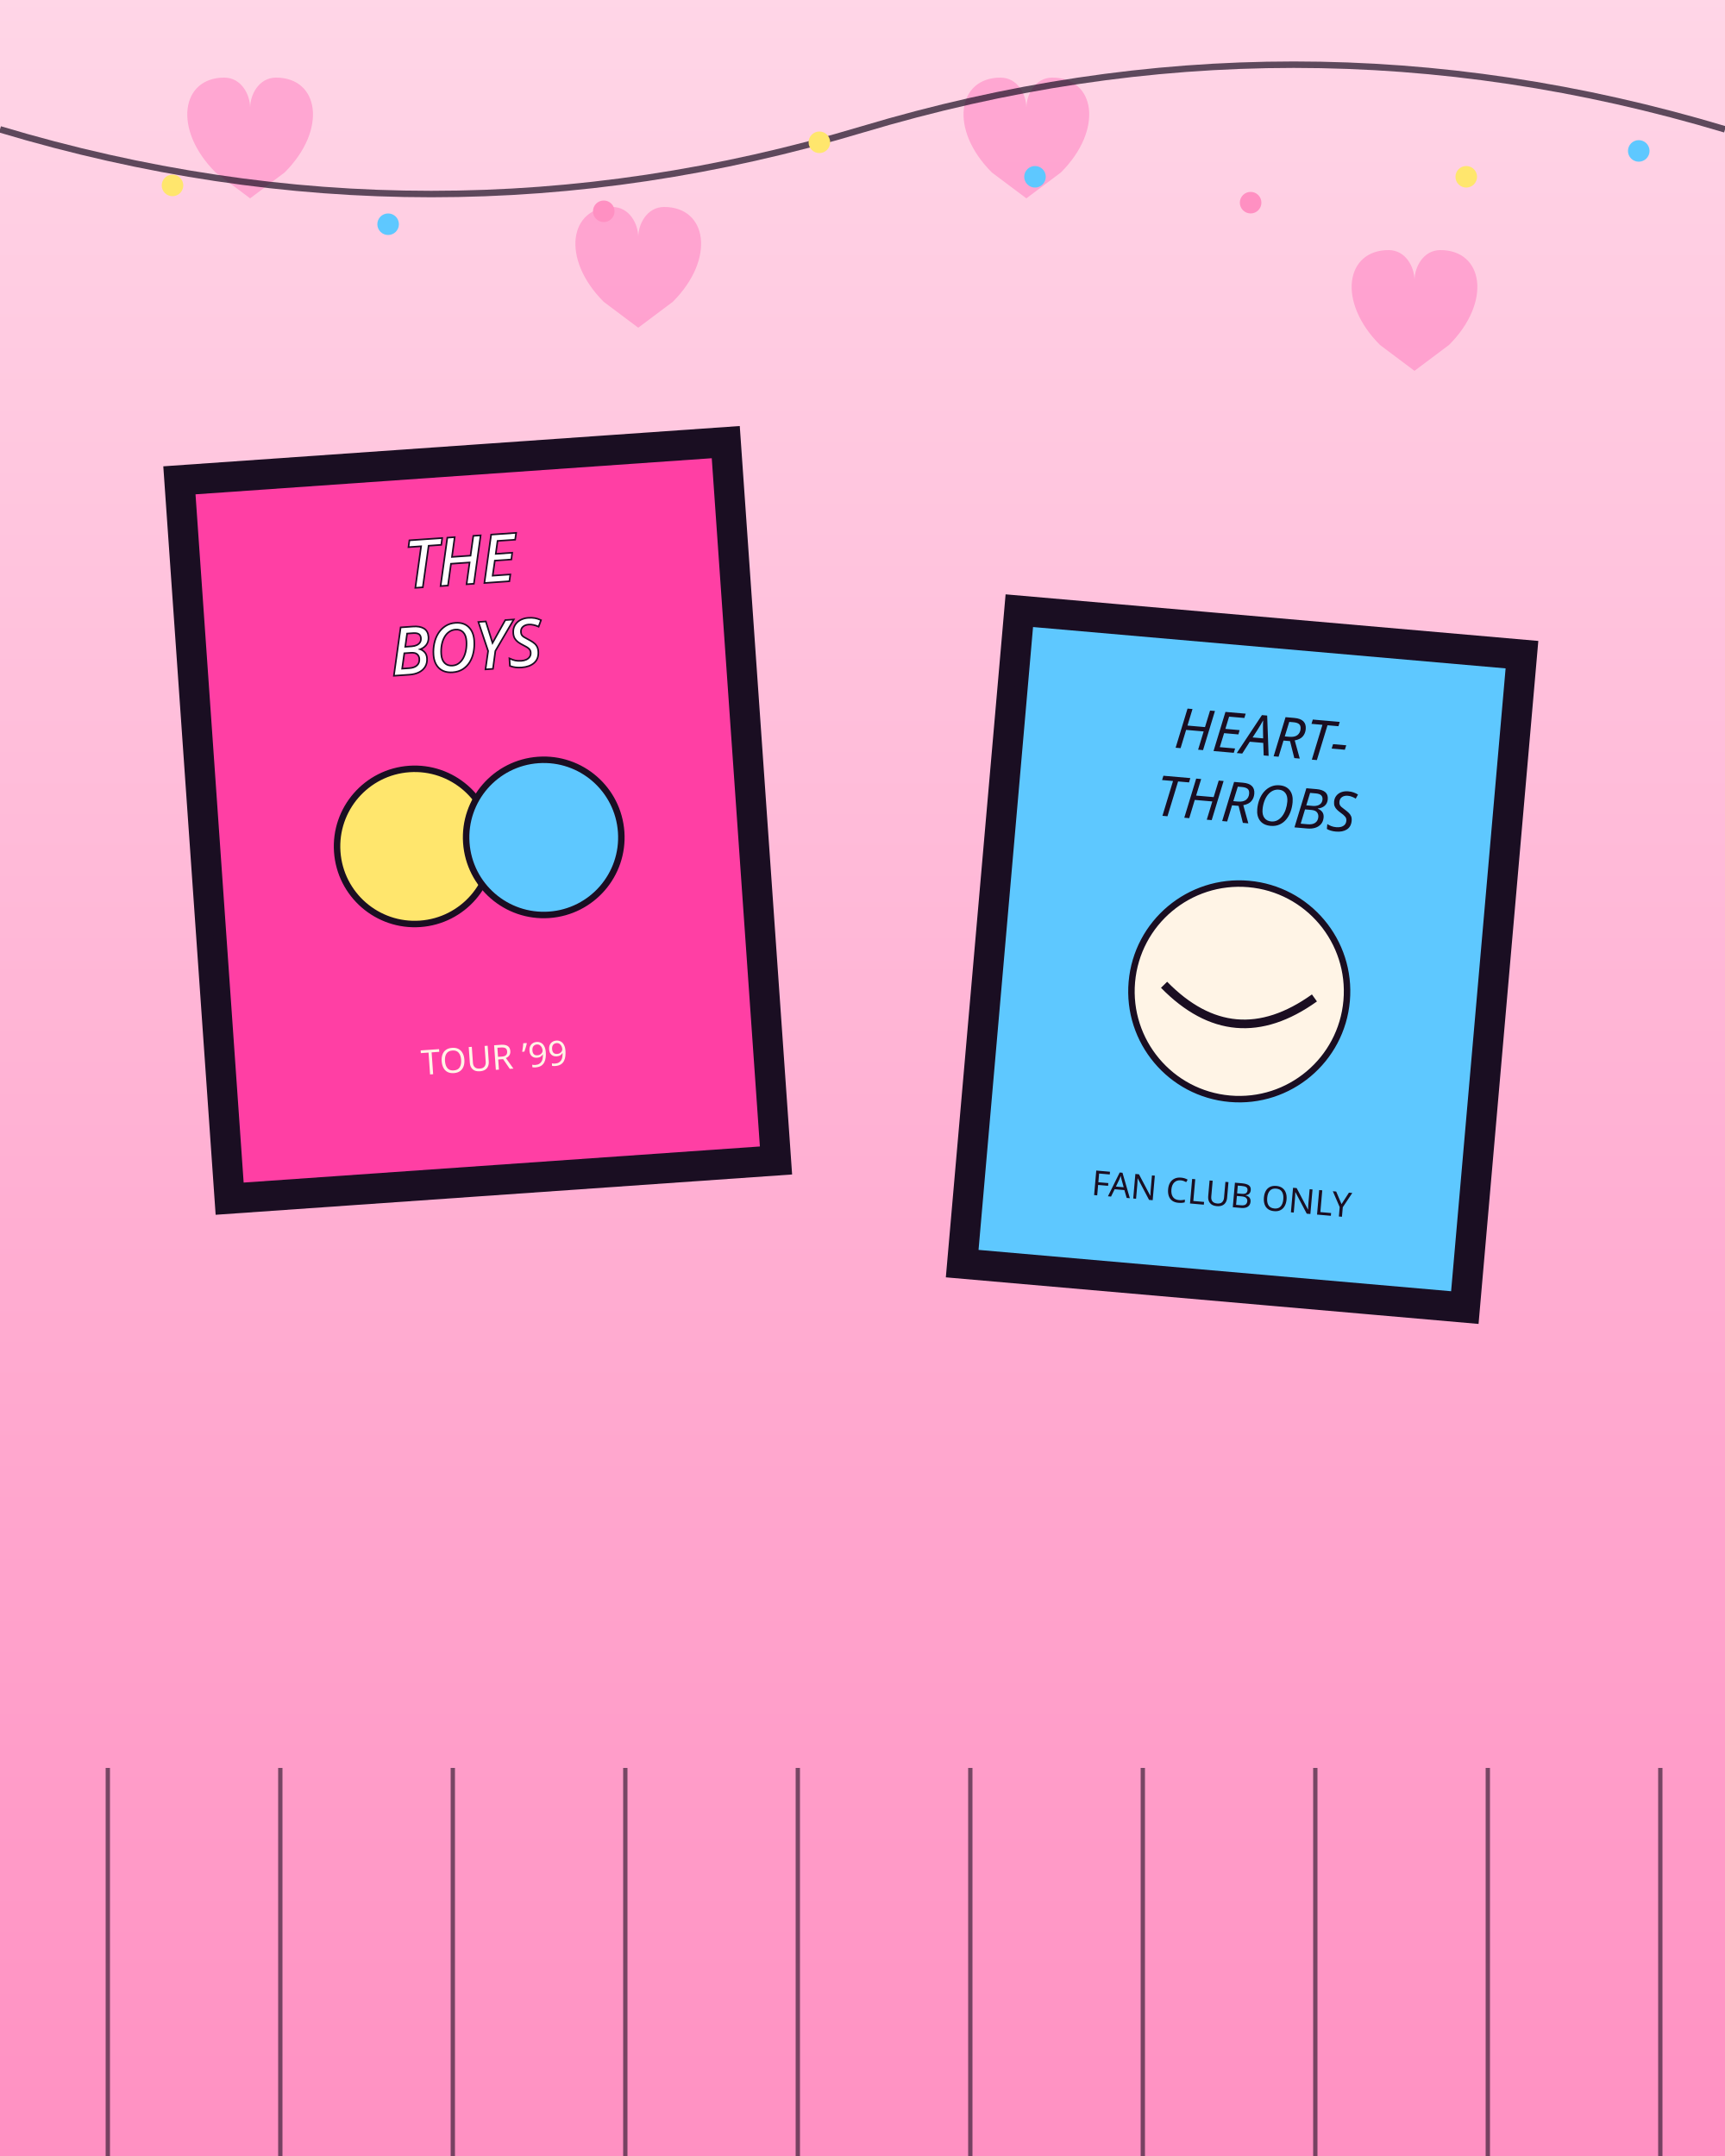
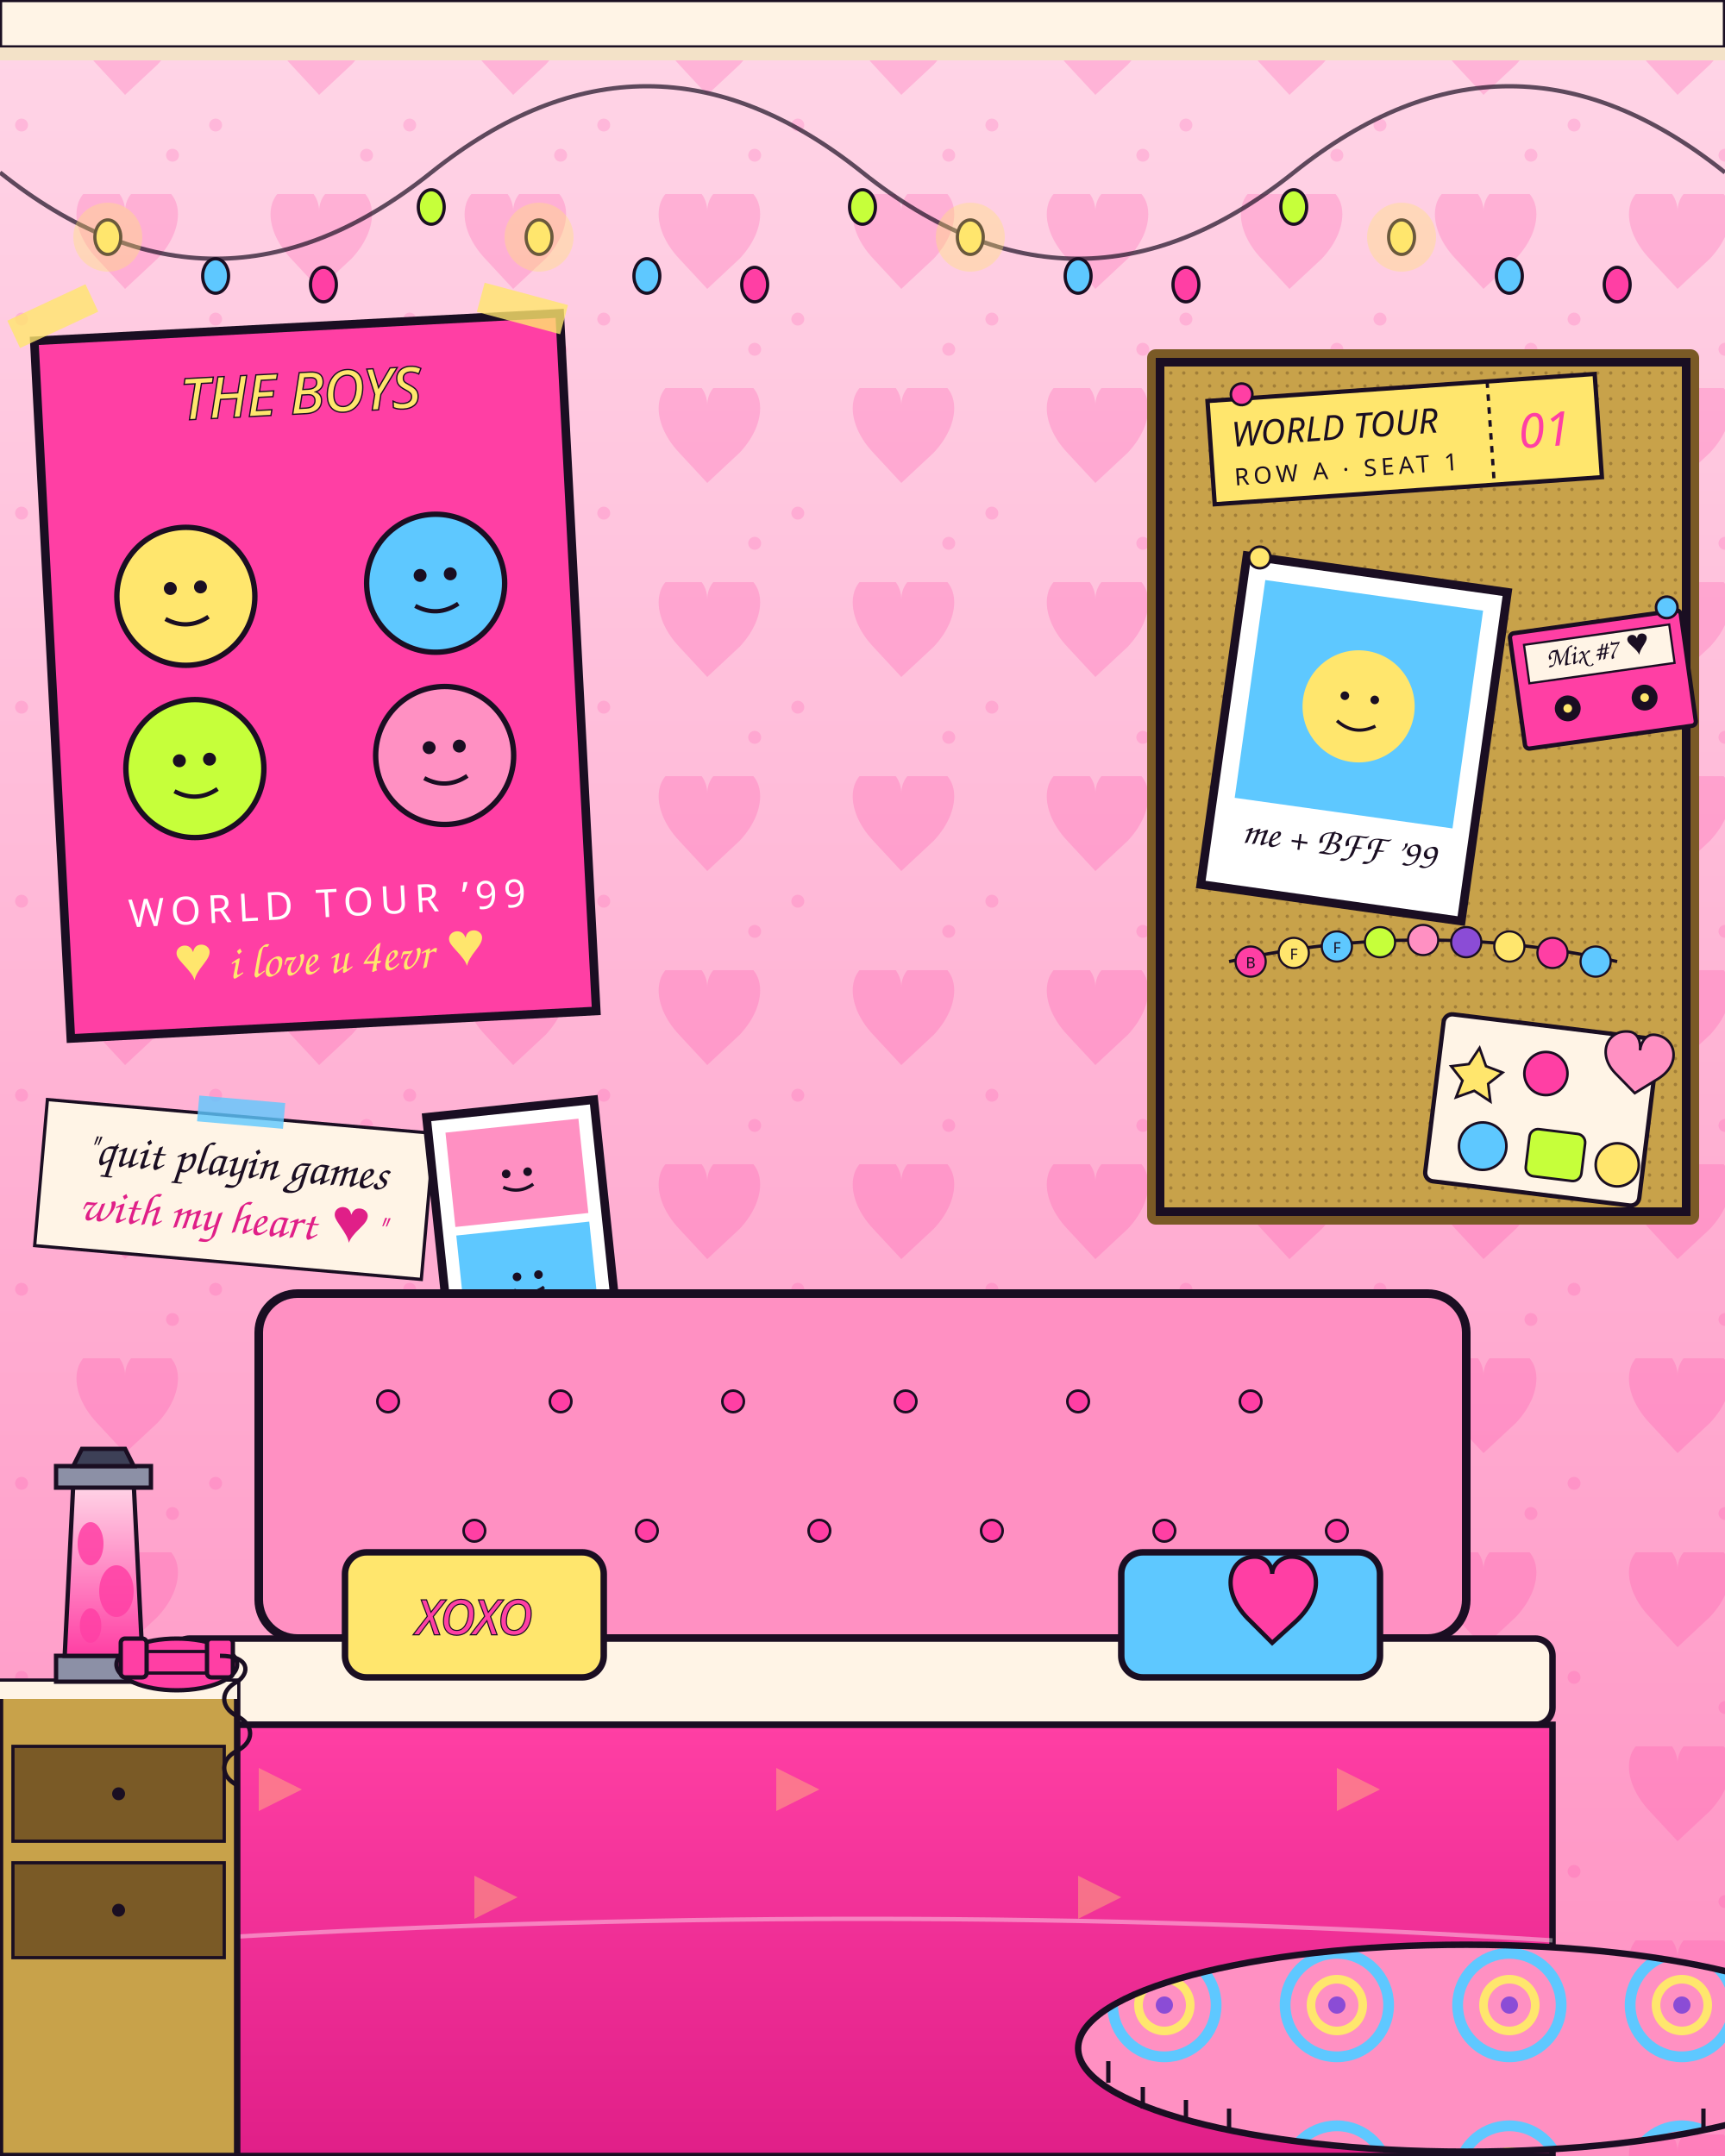
<svg xmlns="http://www.w3.org/2000/svg" viewBox="0 0 800 1000" preserveAspectRatio="xMidYMid slice">
  <defs>
-     <linearGradient id="bed" x1="0" x2="0" y1="0" y2="1">
+     <linearGradient id="wallpaper" x1="0" y1="0" x2="0" y2="1">
      <stop offset="0" stop-color="#ffd6e7" />
      <stop offset="1" stop-color="#ff90c2" />
    </linearGradient>
+     <linearGradient id="lava" x1="0" y1="0" x2="0" y2="1">
+       <stop offset="0" stop-color="#ffd6e7" />
+       <stop offset="1" stop-color="#ff3fa4" />
+     </linearGradient>
+     <linearGradient id="duvet" x1="0" y1="0" x2="0" y2="1">
+       <stop offset="0" stop-color="#ff3fa4" />
+       <stop offset="1" stop-color="#e01f88" />
+     </linearGradient>
+     <pattern id="hearts" x="0" y="0" width="90" height="90" patternUnits="userSpaceOnUse">
+       <path d="M45 30 C 30 14 34 -4 48 -4 C 54 -4 58 2 58 8 C 58 2 62 -4 70 -4 C 84 -4 88 14 73 30 L 58 44 Z" fill="#ff3fa4" opacity="0.22" />
+       <circle cx="10" cy="58" r="3" fill="#ff3fa4" opacity="0.18" />
+       <circle cx="80" cy="72" r="3" fill="#ff3fa4" opacity="0.18" />
+     </pattern>
+     <pattern id="corkboard" x="0" y="0" width="6" height="6" patternUnits="userSpaceOnUse">
+       <rect width="6" height="6" fill="#c8a24a" />
+       <circle cx="3" cy="3" r="0.8" fill="#7a5a26" opacity="0.5" />
+     </pattern>
+     <pattern id="rugSwirl" x="0" y="0" width="80" height="80" patternUnits="userSpaceOnUse">
+       <rect width="80" height="80" fill="#ff90c2" />
+       <circle cx="40" cy="40" r="24" fill="none" stroke="#5ec8ff" stroke-width="5" />
+       <circle cx="40" cy="40" r="12" fill="none" stroke="#ffe66d" stroke-width="4" />
+       <circle cx="40" cy="40" r="4" fill="#8b4cd6" />
+     </pattern>
  </defs>
-   <rect width="800" height="1000" fill="url(#bed)" />
-   <g fill="#ff3fa4" opacity="0.3">
-     <path d="M100 80 C 80 60, 84 36, 104 36 C 112 36, 116 44, 116 50 C 116 44, 120 36, 128 36 C 148 36, 152 60, 132 80 L 116 92 Z" />
-     <path d="M280 140 C 260 120, 264 96, 284 96 C 292 96, 296 104, 296 110 C 296 104, 300 96, 308 96 C 328 96, 332 120, 312 140 L 296 152 Z" />
-     <path d="M460 80 C 440 60, 444 36, 464 36 C 472 36, 476 44, 476 50 C 476 44, 480 36, 488 36 C 508 36, 512 60, 492 80 L 476 92 Z" />
-     <path d="M640 160 C 620 140, 624 116, 644 116 C 652 116, 656 124, 656 130 C 656 124, 660 116, 668 116 C 688 116, 692 140, 672 160 L 656 172 Z" />
-   </g>
-   <g transform="translate(80 220) rotate(-4)">
-     <rect width="260" height="340" fill="#1a0e22" stroke="#1a0e22" stroke-width="8" />
-     <rect x="10" y="10" width="240" height="320" fill="#ff3fa4" />
-     <text x="130" y="60" text-anchor="middle" font-family="Archivo Black, Impact, sans-serif" font-style="italic" font-size="30" fill="#fff" stroke="#1a0e22" stroke-width="1.5" paint-order="stroke">THE</text>
-     <text x="130" y="100" text-anchor="middle" font-family="Archivo Black, Impact, sans-serif" font-style="italic" font-size="30" fill="#fff" stroke="#1a0e22" stroke-width="1.5" paint-order="stroke">BOYS</text>
-     <circle cx="100" cy="180" r="36" fill="#ffe66d" stroke="#1a0e22" stroke-width="3" />
-     <circle cx="160" cy="180" r="36" fill="#5ec8ff" stroke="#1a0e22" stroke-width="3" />
-     <text x="130" y="286" text-anchor="middle" font-family="Staatliches, Impact, sans-serif" font-size="16" fill="#fff4e6">TOUR ’99</text>
-   </g>
-   <g transform="translate(470 280) rotate(5)">
-     <rect width="240" height="310" fill="#1a0e22" stroke="#1a0e22" stroke-width="8" />
-     <rect x="10" y="10" width="220" height="290" fill="#5ec8ff" />
-     <text x="120" y="60" text-anchor="middle" font-family="Archivo Black, Impact, sans-serif" font-style="italic" font-size="26" fill="#1a0e22">HEART-</text>
-     <text x="120" y="92" text-anchor="middle" font-family="Archivo Black, Impact, sans-serif" font-style="italic" font-size="26" fill="#1a0e22">THROBS</text>
-     <circle cx="120" cy="170" r="50" fill="#fff4e6" stroke="#1a0e22" stroke-width="3" />
-     <path d="M85 170 Q 120 200 155 170" stroke="#1a0e22" stroke-width="4" fill="none" />
-     <text x="120" y="270" text-anchor="middle" font-family="Staatliches, Impact, sans-serif" font-size="16" fill="#1a0e22">FAN CLUB ONLY</text>
-   </g>
-   <g stroke="#1a0e22" stroke-width="3" fill="none" opacity="0.7">
-     <path d="M0 60 Q 200 120 400 60 T 800 60" />
-   </g>
-   <g>
-     <circle cx="80" cy="86" r="5" fill="#ffe66d" />
-     <circle cx="180" cy="104" r="5" fill="#5ec8ff" />
-     <circle cx="280" cy="98" r="5" fill="#ff90c2" />
-     <circle cx="380" cy="66" r="5" fill="#ffe66d" />
-     <circle cx="480" cy="82" r="5" fill="#5ec8ff" />
-     <circle cx="580" cy="94" r="5" fill="#ff90c2" />
-     <circle cx="680" cy="82" r="5" fill="#ffe66d" />
-     <circle cx="760" cy="70" r="5" fill="#5ec8ff" />
-   </g>
-   <g stroke="#1a0e22" stroke-width="2" opacity="0.6">
-     <line x1="50" y1="820" x2="50" y2="1000" />
-     <line x1="130" y1="820" x2="130" y2="1000" />
-     <line x1="210" y1="820" x2="210" y2="1000" />
-     <line x1="290" y1="820" x2="290" y2="1000" />
-     <line x1="370" y1="820" x2="370" y2="1000" />
-     <line x1="450" y1="820" x2="450" y2="1000" />
-     <line x1="530" y1="820" x2="530" y2="1000" />
-     <line x1="610" y1="820" x2="610" y2="1000" />
-     <line x1="690" y1="820" x2="690" y2="1000" />
-     <line x1="770" y1="820" x2="770" y2="1000" />
+   <rect width="800" height="1000" fill="url(#wallpaper)" />
+   <rect width="800" height="1000" fill="url(#hearts)" />
+   <rect y="0" width="800" height="22" fill="#fff4e6" stroke="#1a0e22" stroke-width="2" />
+   <rect y="22" width="800" height="6" fill="#f3e2c8" />
+   <g>
+     <path d="M 0 80 Q 100 160 200 80 T 400 80 T 600 80 T 800 80" stroke="#1a0e22" stroke-width="2" fill="none" opacity="0.7" />
+     <g stroke="#1a0e22" stroke-width="1.5">
+       <g fill="#ffe66d">
+         <ellipse cx="50" cy="110" rx="6" ry="8" />
+         <ellipse cx="250" cy="110" rx="6" ry="8" />
+         <ellipse cx="450" cy="110" rx="6" ry="8" />
+         <ellipse cx="650" cy="110" rx="6" ry="8" />
+       </g>
+       <g fill="#5ec8ff">
+         <ellipse cx="100" cy="128" rx="6" ry="8" />
+         <ellipse cx="300" cy="128" rx="6" ry="8" />
+         <ellipse cx="500" cy="128" rx="6" ry="8" />
+         <ellipse cx="700" cy="128" rx="6" ry="8" />
+       </g>
+       <g fill="#ff3fa4">
+         <ellipse cx="150" cy="132" rx="6" ry="8" />
+         <ellipse cx="350" cy="132" rx="6" ry="8" />
+         <ellipse cx="550" cy="132" rx="6" ry="8" />
+         <ellipse cx="750" cy="132" rx="6" ry="8" />
+       </g>
+       <g fill="#c6ff3a">
+         <ellipse cx="200" cy="96" rx="6" ry="8" />
+         <ellipse cx="400" cy="96" rx="6" ry="8" />
+         <ellipse cx="600" cy="96" rx="6" ry="8" />
+       </g>
+     </g>
+     <g opacity="0.35">
+       <circle cx="50" cy="110" r="16" fill="#ffe66d" />
+       <circle cx="250" cy="110" r="16" fill="#ffe66d" />
+       <circle cx="450" cy="110" r="16" fill="#ffe66d" />
+       <circle cx="650" cy="110" r="16" fill="#ffe66d" />
+     </g>
+   </g>
+   <g>
+     <g transform="translate(18 160) rotate(-3)">
+       <rect x="-4" y="-4" width="248" height="328" fill="#1a0e22" />
+       <rect x="0" y="0" width="240" height="320" fill="#ff3fa4" />
+       <text x="120" y="38" text-anchor="middle" font-family="Archivo Black, Impact, sans-serif" font-style="italic" font-size="26" fill="#ffe66d" stroke="#1a0e22" stroke-width="1.2" paint-order="stroke">THE BOYS</text>
+       <g stroke="#1a0e22" stroke-width="2.5">
+         <circle cx="62" cy="120" r="32" fill="#ffe66d" />
+         <circle cx="178" cy="120" r="32" fill="#5ec8ff" />
+         <circle cx="62" cy="200" r="32" fill="#c6ff3a" />
+         <circle cx="178" cy="200" r="32" fill="#ff90c2" />
+       </g>
+       <g stroke="#1a0e22" stroke-width="2" fill="none">
+         <circle cx="55" cy="116" r="2" fill="#1a0e22" />
+         <circle cx="69" cy="116" r="2" fill="#1a0e22" />
+         <circle cx="171" cy="116" r="2" fill="#1a0e22" />
+         <circle cx="185" cy="116" r="2" fill="#1a0e22" />
+         <circle cx="55" cy="196" r="2" fill="#1a0e22" />
+         <circle cx="69" cy="196" r="2" fill="#1a0e22" />
+         <circle cx="171" cy="196" r="2" fill="#1a0e22" />
+         <circle cx="185" cy="196" r="2" fill="#1a0e22" />
+         <path d="M52 130 Q 62 136 72 130" />
+         <path d="M168 130 Q 178 136 188 130" />
+         <path d="M52 210 Q 62 216 72 210" />
+         <path d="M168 210 Q 178 216 188 210" />
+       </g>
+       <text x="120" y="272" text-anchor="middle" font-family="Staatliches, Impact, sans-serif" font-size="18" fill="#fff" letter-spacing="3">WORLD TOUR ’99</text>
+       <text x="120" y="298" text-anchor="middle" font-family="Caveat, cursive" font-size="22" fill="#ffe66d">♥ i love u 4evr ♥</text>
+       <rect x="-14" y="-12" width="40" height="14" fill="#ffe66d" opacity="0.8" transform="rotate(-22 -14 -12)" />
+       <rect x="208" y="-18" width="40" height="14" fill="#ffe66d" opacity="0.8" transform="rotate(18 208 -18)" />
+     </g>
+     <g transform="translate(22 510) rotate(5)">
+       <rect x="0" y="0" width="180" height="68" fill="#fff4e6" stroke="#1a0e22" stroke-width="1.5" />
+       <text x="90" y="28" text-anchor="middle" font-family="Caveat, cursive" font-size="22" fill="#1a0e22">"quit playin games</text>
+       <text x="90" y="54" text-anchor="middle" font-family="Caveat, cursive" font-size="22" fill="#e01f88">with my heart ♥"</text>
+       <rect x="70" y="-8" width="40" height="12" fill="#5ec8ff" opacity="0.8" />
+     </g>
+     <g transform="translate(200 520) rotate(-6)">
+       <rect x="-4" y="-4" width="82" height="218" fill="#1a0e22" />
+       <rect x="0" y="0" width="74" height="210" fill="#fff" />
+       <rect x="6" y="6" width="62" height="44" fill="#ff90c2" />
+       <rect x="6" y="54" width="62" height="44" fill="#5ec8ff" />
+       <rect x="6" y="102" width="62" height="44" fill="#ffe66d" />
+       <rect x="6" y="150" width="62" height="44" fill="#c6ff3a" />
+       <g fill="#1a0e22">
+         <circle cx="32" cy="28" r="2" />
+         <circle cx="42" cy="28" r="2" />
+         <circle cx="32" cy="76" r="2" />
+         <circle cx="42" cy="76" r="2" />
+         <circle cx="32" cy="124" r="2" />
+         <circle cx="42" cy="124" r="2" />
+         <circle cx="32" cy="172" r="2" />
+         <circle cx="42" cy="172" r="2" />
+       </g>
+       <g stroke="#1a0e22" stroke-width="1.5" fill="none">
+         <path d="M30 34 Q 37 38 44 34" />
+         <path d="M30 82 Q 37 86 44 82" />
+         <path d="M30 130 Q 37 134 44 130" />
+         <path d="M30 178 Q 37 182 44 178" />
+       </g>
+     </g>
+   </g>
+   <g transform="translate(540 170)">
+     <rect x="-8" y="-8" width="256" height="406" fill="#7a5a26" rx="4" />
+     <rect x="-2" y="-2" width="244" height="394" fill="url(#corkboard)" />
+     <rect x="-2" y="-2" width="244" height="394" fill="none" stroke="#1a0e22" stroke-width="4" />
+     <g transform="translate(20 16) rotate(-4)">
+       <rect x="0" y="0" width="180" height="48" fill="#ffe66d" stroke="#1a0e22" stroke-width="2" />
+       <path d="M130 0 L130 48" stroke="#1a0e22" stroke-width="1.5" stroke-dasharray="3 3" />
+       <text x="10" y="22" font-family="Archivo Black, Impact, sans-serif" font-style="italic" font-size="16" fill="#1a0e22">WORLD TOUR</text>
+       <text x="10" y="40" font-family="Staatliches, Impact, sans-serif" font-size="11" fill="#1a0e22" letter-spacing="2">ROW A · SEAT 1</text>
+       <text x="155" y="32" text-anchor="middle" font-family="Archivo Black, Impact, sans-serif" font-style="italic" font-size="22" fill="#ff3fa4">01</text>
+       <circle cx="16" cy="-2" r="5" fill="#ff3fa4" stroke="#1a0e22" stroke-width="1.2" />
+     </g>
+     <g transform="translate(40 90) rotate(8)">
+       <rect x="-4" y="-4" width="126" height="158" fill="#1a0e22" />
+       <rect x="0" y="0" width="118" height="150" fill="#fff" />
+       <rect x="8" y="8" width="102" height="102" fill="#5ec8ff" />
+       <circle cx="59" cy="60" r="26" fill="#ffe66d" />
+       <g fill="#1a0e22">
+         <circle cx="52" cy="56" r="2" />
+         <circle cx="66" cy="56" r="2" />
+       </g>
+       <path d="M50 68 Q 59 74 68 68" stroke="#1a0e22" stroke-width="1.5" fill="none" />
+       <text x="59" y="130" text-anchor="middle" font-family="Caveat, cursive" font-size="18" fill="#1a0e22">me + BFF ’99</text>
+       <circle cx="4" cy="-2" r="5" fill="#ffe66d" stroke="#1a0e22" stroke-width="1.2" />
+     </g>
+     <g transform="translate(160 124) rotate(-8)">
+       <rect x="0" y="0" width="80" height="54" fill="#ff3fa4" stroke="#1a0e22" stroke-width="2" rx="2" />
+       <rect x="6" y="6" width="68" height="18" fill="#fff4e6" stroke="#1a0e22" stroke-width="1" />
+       <text x="40" y="18" text-anchor="middle" font-family="Caveat, cursive" font-size="13" fill="#1a0e22">Mix #7 ♥</text>
+       <circle cx="22" cy="38" r="6" fill="#1a0e22" />
+       <circle cx="22" cy="38" r="2" fill="#ffe66d" />
+       <circle cx="58" cy="38" r="6" fill="#1a0e22" />
+       <circle cx="58" cy="38" r="2" fill="#ffe66d" />
+       <circle cx="74" cy="-2" r="5" fill="#5ec8ff" stroke="#1a0e22" stroke-width="1.2" />
+     </g>
+     <g transform="translate(30 266)">
+       <path d="M0 10 Q 90 -10 180 10" stroke="#1a0e22" stroke-width="1.5" fill="none" />
+       <g>
+         <circle cx="10" cy="10" r="7" fill="#ff3fa4" stroke="#1a0e22" stroke-width="1" />
+         <circle cx="30" cy="6" r="7" fill="#ffe66d" stroke="#1a0e22" stroke-width="1" />
+         <circle cx="50" cy="3" r="7" fill="#5ec8ff" stroke="#1a0e22" stroke-width="1" />
+         <circle cx="70" cy="1" r="7" fill="#c6ff3a" stroke="#1a0e22" stroke-width="1" />
+         <circle cx="90" cy="0" r="7" fill="#ff90c2" stroke="#1a0e22" stroke-width="1" />
+         <circle cx="110" cy="1" r="7" fill="#8b4cd6" stroke="#1a0e22" stroke-width="1" />
+         <circle cx="130" cy="3" r="7" fill="#ffe66d" stroke="#1a0e22" stroke-width="1" />
+         <circle cx="150" cy="6" r="7" fill="#ff3fa4" stroke="#1a0e22" stroke-width="1" />
+         <circle cx="170" cy="10" r="7" fill="#5ec8ff" stroke="#1a0e22" stroke-width="1" />
+         <text x="10" y="13" text-anchor="middle" font-family="Archivo Black, Impact, sans-serif" font-size="7" fill="#1a0e22">B</text>
+         <text x="30" y="9" text-anchor="middle" font-family="Archivo Black, Impact, sans-serif" font-size="7" fill="#1a0e22">F</text>
+         <text x="50" y="6" text-anchor="middle" font-family="Archivo Black, Impact, sans-serif" font-size="7" fill="#1a0e22">F</text>
+       </g>
+     </g>
+     <g transform="translate(130 300) rotate(7)">
+       <rect x="0" y="0" width="100" height="78" fill="#fff4e6" stroke="#1a0e22" stroke-width="2" rx="4" />
+       <g stroke="#1a0e22" stroke-width="1.2">
+         <path d="M18 14 L22 22 L30 24 L24 30 L26 38 L18 34 L10 38 L12 30 L6 24 L14 22 Z" fill="#ffe66d" />
+         <circle cx="50" cy="22" r="10" fill="#ff3fa4" />
+         <path d="M82 18 C 72 10 76 -2 86 -2 C 90 -2 92 2 92 6 C 92 2 94 -2 98 -2 C 108 -2 112 10 102 18 L 92 26 Z" fill="#ff90c2" />
+         <rect x="14" y="48" width="22" height="22" fill="#5ec8ff" rx="11" />
+         <rect x="46" y="48" width="26" height="22" fill="#c6ff3a" rx="4" />
+         <circle cx="88" cy="60" r="10" fill="#ffe66d" />
+       </g>
+     </g>
+   </g>
+   <g>
+     <rect x="120" y="600" width="560" height="160" fill="#ff90c2" stroke="#1a0e22" stroke-width="4" rx="18" />
+     <g fill="#ff3fa4" stroke="#1a0e22" stroke-width="1.2">
+       <circle cx="180" cy="650" r="5" />
+       <circle cx="260" cy="650" r="5" />
+       <circle cx="340" cy="650" r="5" />
+       <circle cx="420" cy="650" r="5" />
+       <circle cx="500" cy="650" r="5" />
+       <circle cx="580" cy="650" r="5" />
+       <circle cx="220" cy="710" r="5" />
+       <circle cx="300" cy="710" r="5" />
+       <circle cx="380" cy="710" r="5" />
+       <circle cx="460" cy="710" r="5" />
+       <circle cx="540" cy="710" r="5" />
+       <circle cx="620" cy="710" r="5" />
+     </g>
+   </g>
+   <g>
+     <rect x="80" y="760" width="640" height="40" fill="#fff4e6" stroke="#1a0e22" stroke-width="3" rx="8" />
+     <rect x="80" y="800" width="640" height="200" fill="url(#duvet)" stroke="#1a0e22" stroke-width="3" />
+     <g fill="#ffe66d" opacity="0.35">
+       <path d="M120 820 L140 830 L120 840 Z" />
+       <path d="M220 870 L240 880 L220 890 Z" />
+       <path d="M360 820 L380 830 L360 840 Z" />
+       <path d="M500 870 L520 880 L500 890 Z" />
+       <path d="M620 820 L640 830 L620 840 Z" />
+     </g>
+     <g stroke="#fff" stroke-width="2" fill="none" opacity="0.4">
+       <path d="M80 900 Q 400 880 720 900" />
+     </g>
+     <g transform="translate(160 720)">
+       <rect x="0" y="0" width="120" height="58" fill="#ffe66d" stroke="#1a0e22" stroke-width="3" rx="10" />
+       <text x="60" y="38" text-anchor="middle" font-family="Archivo Black, Impact, sans-serif" font-style="italic" font-size="22" fill="#ff3fa4" stroke="#1a0e22" stroke-width="1" paint-order="stroke">XOXO</text>
+     </g>
+     <g transform="translate(520 720)">
+       <rect x="0" y="0" width="120" height="58" fill="#5ec8ff" stroke="#1a0e22" stroke-width="3" rx="10" />
+       <path d="M60 32 C 45 18 50 2 62 2 C 67 2 70 6 70 10 C 70 6 74 2 79 2 C 91 2 96 18 81 32 L 70 42 Z" fill="#ff3fa4" stroke="#1a0e22" stroke-width="2" />
+     </g>
+   </g>
+   <g transform="translate(0 700)">
+     <rect x="0" y="80" width="110" height="220" fill="#c8a24a" stroke="#1a0e22" stroke-width="3" />
+     <rect x="0" y="80" width="110" height="8" fill="#fff4e6" />
+     <rect x="6" y="110" width="98" height="44" fill="#7a5a26" stroke="#1a0e22" stroke-width="1.5" />
+     <circle cx="55" cy="132" r="3" fill="#1a0e22" />
+     <rect x="6" y="164" width="98" height="44" fill="#7a5a26" stroke="#1a0e22" stroke-width="1.5" />
+     <circle cx="55" cy="186" r="3" fill="#1a0e22" />
+     <g transform="translate(14 -4)">
+       <rect x="12" y="72" width="44" height="12" fill="#8c90a6" stroke="#1a0e22" stroke-width="2" />
+       <path d="M16 72 L52 72 L48 -8 L20 -8 Z" fill="url(#lava)" stroke="#1a0e22" stroke-width="2" />
+       <g fill="#ff3fa4" opacity="0.85">
+         <ellipse cx="28" cy="20" rx="6" ry="10" />
+         <ellipse cx="40" cy="42" rx="8" ry="12" />
+         <ellipse cx="28" cy="58" rx="5" ry="8" />
+       </g>
+       <rect x="12" y="-16" width="44" height="10" fill="#8c90a6" stroke="#1a0e22" stroke-width="2" />
+       <path d="M20 -16 L48 -16 L44 -24 L24 -24 Z" fill="#3d4057" stroke="#1a0e22" stroke-width="2" />
+     </g>
+     <g transform="translate(60 52)">
+       <ellipse cx="22" cy="20" rx="28" ry="12" fill="#ff3fa4" stroke="#1a0e22" stroke-width="2" />
+       <rect x="6" y="14" width="32" height="10" fill="#ff3fa4" stroke="#1a0e22" stroke-width="1.5" rx="3" />
+       <rect x="-4" y="8" width="12" height="18" fill="#ff3fa4" stroke="#1a0e22" stroke-width="2" rx="2" />
+       <rect x="36" y="8" width="12" height="18" fill="#ff3fa4" stroke="#1a0e22" stroke-width="2" rx="2" />
+       <path d="M42 16 C 56 16 56 24 50 28 C 42 32 42 40 50 44 C 58 48 58 56 50 60 C 42 64 42 72 50 76" stroke="#1a0e22" stroke-width="2" fill="none" />
+     </g>
+   </g>
+   <g transform="translate(580 890)">
+     <ellipse cx="100" cy="60" rx="180" ry="48" fill="url(#rugSwirl)" stroke="#1a0e22" stroke-width="3" />
+     <g stroke="#1a0e22" stroke-width="2">
+       <line x1="-66" y1="66" x2="-66" y2="76" />
+       <line x1="-50" y1="78" x2="-50" y2="88" />
+       <line x1="-30" y1="84" x2="-30" y2="94" />
+       <line x1="-10" y1="88" x2="-10" y2="98" />
+       <line x1="210" y1="88" x2="210" y2="98" />
+       <line x1="230" y1="84" x2="230" y2="94" />
+       <line x1="250" y1="78" x2="250" y2="88" />
+       <line x1="266" y1="66" x2="266" y2="76" />
+     </g>
  </g>
</svg>
